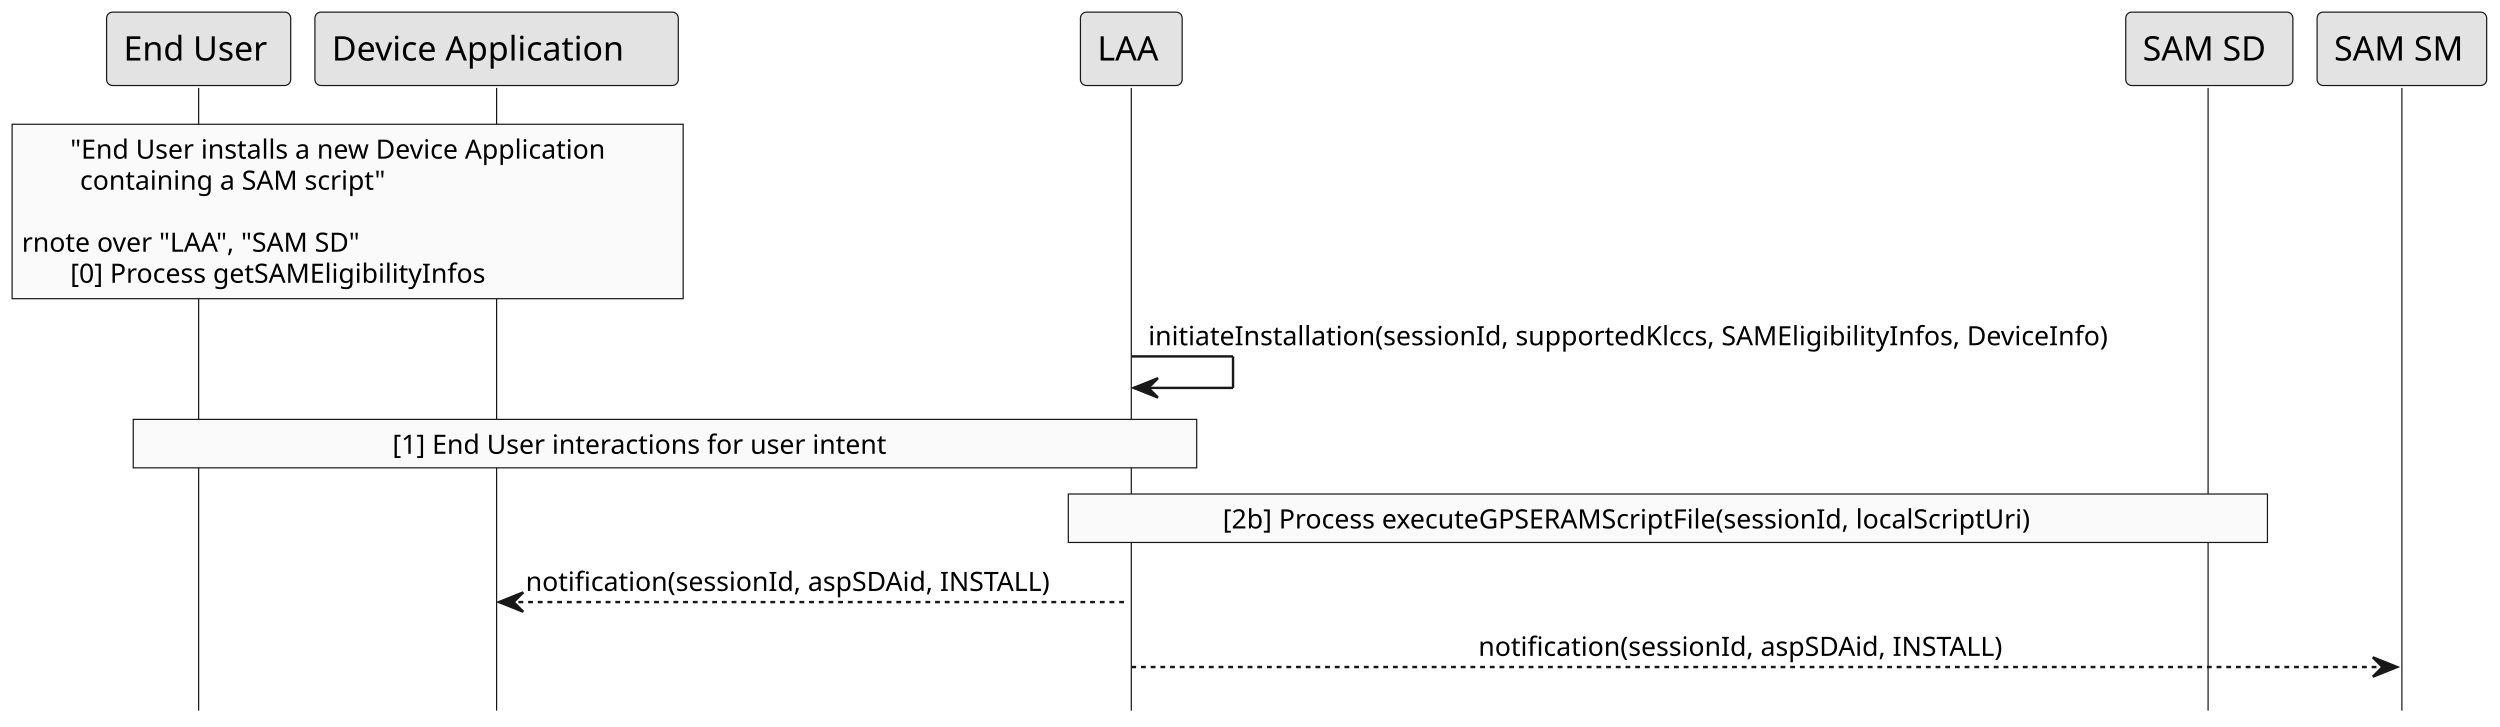
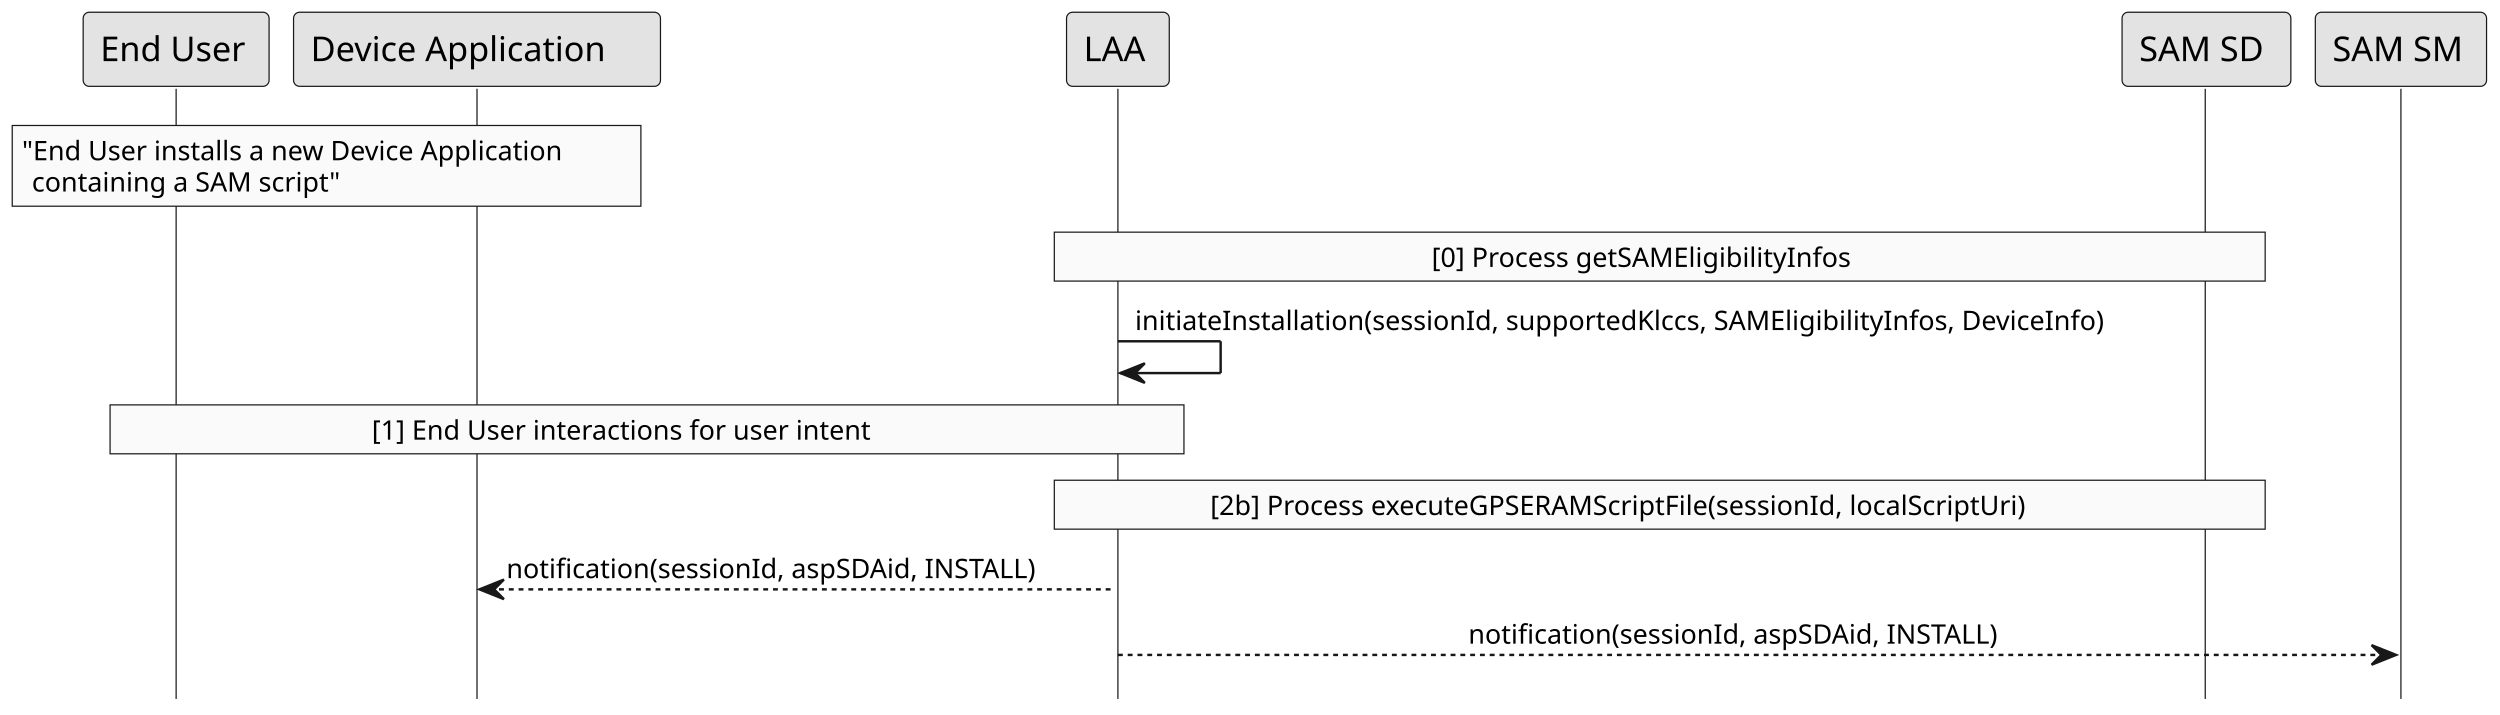
- <svg xmlns="http://www.w3.org/2000/svg" contentStyleType="text/css" height="300px" preserveAspectRatio="none" style="width:1032px;height:300px;background:#FFFFFF;" version="1.1" viewBox="0 0 1032 300" width="1032px" zoomAndPan="magnify">
+ <svg xmlns="http://www.w3.org/2000/svg" contentStyleType="text/css" height="292px" preserveAspectRatio="none" style="width:1022px;height:292px;background:#FFFFFF;" version="1.1" viewBox="0 0 1022 292" width="1022px" zoomAndPan="magnify">
  <defs />
  <g>
-     <line style="stroke:#181818;stroke-width:0.5;" x1="82" x2="82" y1="36.297" y2="293.344" />
-     <line style="stroke:#181818;stroke-width:0.5;" x1="205" x2="205" y1="36.297" y2="293.344" />
-     <line style="stroke:#181818;stroke-width:0.5;" x1="467" x2="467" y1="36.297" y2="293.344" />
-     <line style="stroke:#181818;stroke-width:0.5;" x1="911.5" x2="911.5" y1="36.297" y2="293.344" />
-     <line style="stroke:#181818;stroke-width:0.5;" x1="991.5" x2="991.5" y1="36.297" y2="293.344" />
-     <rect fill="#E3E3E3" height="30.297" rx="2.5" ry="2.5" style="stroke:#181818;stroke-width:0.5;" width="76" x="44" y="5" />
-     <text fill="#000000" font-family="sans-serif" font-size="14" lengthAdjust="spacing" textLength="62" x="51" y="24.995">End User</text>
-     <rect fill="#E3E3E3" height="30.297" rx="2.5" ry="2.5" style="stroke:#181818;stroke-width:0.5;" width="150" x="130" y="5" />
-     <text fill="#000000" font-family="sans-serif" font-size="14" lengthAdjust="spacing" textLength="136" x="137" y="24.995">Device Application</text>
-     <rect fill="#E3E3E3" height="30.297" rx="2.5" ry="2.5" style="stroke:#181818;stroke-width:0.5;" width="42" x="446" y="5" />
-     <text fill="#000000" font-family="sans-serif" font-size="14" lengthAdjust="spacing" textLength="28" x="453" y="24.995">LAA</text>
-     <rect fill="#E3E3E3" height="30.297" rx="2.5" ry="2.5" style="stroke:#181818;stroke-width:0.5;" width="69" x="877.5" y="5" />
-     <text fill="#000000" font-family="sans-serif" font-size="14" lengthAdjust="spacing" textLength="55" x="884.5" y="24.995">SAM SD</text>
-     <rect fill="#E3E3E3" height="30.297" rx="2.5" ry="2.5" style="stroke:#181818;stroke-width:0.5;" width="70" x="956.5" y="5" />
-     <text fill="#000000" font-family="sans-serif" font-size="14" lengthAdjust="spacing" textLength="56" x="963.5" y="24.995">SAM SM</text>
-     <rect fill="#FAFAFA" height="72" style="stroke:#181818;stroke-width:0.5;" width="277" x="5" y="51.297" />
-     <text fill="#000000" font-family="sans-serif" font-size="11" lengthAdjust="spacing" textLength="249" x="29" y="65.507">"End User installs a new Device Application</text>
-     <text fill="#000000" font-family="sans-serif" font-size="11" lengthAdjust="spacing" textLength="137" x="33" y="78.312">containing a SAM script"</text>
-     <text fill="#000000" font-family="sans-serif" font-size="11" lengthAdjust="spacing" textLength="4" x="9" y="91.117"> </text>
-     <text fill="#000000" font-family="sans-serif" font-size="11" lengthAdjust="spacing" textLength="159" x="9" y="103.921">rnote over "LAA", "SAM SD"</text>
-     <text fill="#000000" font-family="sans-serif" font-size="11" lengthAdjust="spacing" textLength="187" x="29" y="116.726">[0] Process getSAMEligibilityInfos</text>
-     <line style="stroke:#181818;stroke-width:1.0;" x1="467" x2="509" y1="147.125" y2="147.125" />
-     <line style="stroke:#181818;stroke-width:1.0;" x1="509" x2="509" y1="147.125" y2="160.125" />
-     <line style="stroke:#181818;stroke-width:1.0;" x1="468" x2="509" y1="160.125" y2="160.125" />
-     <polygon fill="#181818" points="478,156.125,468,160.125,478,164.125,474,160.125" style="stroke:#181818;stroke-width:1.0;" />
-     <text fill="#000000" font-family="sans-serif" font-size="11" lengthAdjust="spacing" textLength="431" x="474" y="142.531">initiateInstallation(sessionId, supportedKlccs, SAMEligibilityInfos, DeviceInfo)</text>
-     <rect fill="#FAFAFA" height="20" style="stroke:#181818;stroke-width:0.5;" width="439" x="55" y="173.125" />
-     <text fill="#000000" font-family="sans-serif" font-size="11" lengthAdjust="spacing" textLength="225" x="162" y="187.335">[1] End User interactions for user intent</text>
-     <rect fill="#FAFAFA" height="20" style="stroke:#181818;stroke-width:0.5;" width="495" x="441" y="203.93" />
-     <text fill="#000000" font-family="sans-serif" font-size="11" lengthAdjust="spacing" textLength="368" x="504.75" y="218.14">[2b] Process executeGPSERAMScriptFile(sessionId, localScriptUri)</text>
-     <polygon fill="#181818" points="216,244.539,206,248.539,216,252.539,212,248.539" style="stroke:#181818;stroke-width:1.0;" />
-     <line style="stroke:#181818;stroke-width:1.0;stroke-dasharray:2.0,2.0;" x1="210" x2="466" y1="248.539" y2="248.539" />
-     <text fill="#000000" font-family="sans-serif" font-size="11" lengthAdjust="spacing" textLength="238" x="217" y="243.945">notification(sessionId, aspSDAid, INSTALL)</text>
-     <polygon fill="#181818" points="979.5,271.344,989.5,275.344,979.5,279.344,983.5,275.344" style="stroke:#181818;stroke-width:1.0;" />
-     <line style="stroke:#181818;stroke-width:1.0;stroke-dasharray:2.0,2.0;" x1="467" x2="985.5" y1="275.344" y2="275.344" />
-     <text fill="#000000" font-family="sans-serif" font-size="11" lengthAdjust="spacing" textLength="238" x="610.25" y="270.75">notification(sessionId, aspSDAid, INSTALL)</text>
+     <line style="stroke:#181818;stroke-width:0.5;" x1="72" x2="72" y1="36.297" y2="285.734" />
+     <line style="stroke:#181818;stroke-width:0.5;" x1="195" x2="195" y1="36.297" y2="285.734" />
+     <line style="stroke:#181818;stroke-width:0.5;" x1="457" x2="457" y1="36.297" y2="285.734" />
+     <line style="stroke:#181818;stroke-width:0.5;" x1="901.5" x2="901.5" y1="36.297" y2="285.734" />
+     <line style="stroke:#181818;stroke-width:0.5;" x1="981.5" x2="981.5" y1="36.297" y2="285.734" />
+     <rect fill="#E3E3E3" height="30.297" rx="2.5" ry="2.5" style="stroke:#181818;stroke-width:0.5;" width="76" x="34" y="5" />
+     <text fill="#000000" font-family="sans-serif" font-size="14" lengthAdjust="spacing" textLength="62" x="41" y="24.995">End User</text>
+     <rect fill="#E3E3E3" height="30.297" rx="2.5" ry="2.5" style="stroke:#181818;stroke-width:0.5;" width="150" x="120" y="5" />
+     <text fill="#000000" font-family="sans-serif" font-size="14" lengthAdjust="spacing" textLength="136" x="127" y="24.995">Device Application</text>
+     <rect fill="#E3E3E3" height="30.297" rx="2.5" ry="2.5" style="stroke:#181818;stroke-width:0.5;" width="42" x="436" y="5" />
+     <text fill="#000000" font-family="sans-serif" font-size="14" lengthAdjust="spacing" textLength="28" x="443" y="24.995">LAA</text>
+     <rect fill="#E3E3E3" height="30.297" rx="2.5" ry="2.5" style="stroke:#181818;stroke-width:0.5;" width="69" x="867.5" y="5" />
+     <text fill="#000000" font-family="sans-serif" font-size="14" lengthAdjust="spacing" textLength="55" x="874.5" y="24.995">SAM SD</text>
+     <rect fill="#E3E3E3" height="30.297" rx="2.5" ry="2.5" style="stroke:#181818;stroke-width:0.5;" width="70" x="946.5" y="5" />
+     <text fill="#000000" font-family="sans-serif" font-size="14" lengthAdjust="spacing" textLength="56" x="953.5" y="24.995">SAM SM</text>
+     <rect fill="#FAFAFA" height="33" style="stroke:#181818;stroke-width:0.5;" width="257" x="5" y="51.297" />
+     <text fill="#000000" font-family="sans-serif" font-size="11" lengthAdjust="spacing" textLength="249" x="9" y="65.507">"End User installs a new Device Application</text>
+     <text fill="#000000" font-family="sans-serif" font-size="11" lengthAdjust="spacing" textLength="137" x="13" y="78.312">containing a SAM script"</text>
+     <rect fill="#FAFAFA" height="20" style="stroke:#181818;stroke-width:0.5;" width="495" x="431" y="94.906" />
+     <text fill="#000000" font-family="sans-serif" font-size="11" lengthAdjust="spacing" textLength="187" x="585.25" y="109.117">[0] Process getSAMEligibilityInfos</text>
+     <line style="stroke:#181818;stroke-width:1.0;" x1="457" x2="499" y1="139.516" y2="139.516" />
+     <line style="stroke:#181818;stroke-width:1.0;" x1="499" x2="499" y1="139.516" y2="152.516" />
+     <line style="stroke:#181818;stroke-width:1.0;" x1="458" x2="499" y1="152.516" y2="152.516" />
+     <polygon fill="#181818" points="468,148.516,458,152.516,468,156.516,464,152.516" style="stroke:#181818;stroke-width:1.0;" />
+     <text fill="#000000" font-family="sans-serif" font-size="11" lengthAdjust="spacing" textLength="431" x="464" y="134.921">initiateInstallation(sessionId, supportedKlccs, SAMEligibilityInfos, DeviceInfo)</text>
+     <rect fill="#FAFAFA" height="20" style="stroke:#181818;stroke-width:0.5;" width="439" x="45" y="165.516" />
+     <text fill="#000000" font-family="sans-serif" font-size="11" lengthAdjust="spacing" textLength="225" x="152" y="179.726">[1] End User interactions for user intent</text>
+     <rect fill="#FAFAFA" height="20" style="stroke:#181818;stroke-width:0.5;" width="495" x="431" y="196.32" />
+     <text fill="#000000" font-family="sans-serif" font-size="11" lengthAdjust="spacing" textLength="368" x="494.75" y="210.531">[2b] Process executeGPSERAMScriptFile(sessionId, localScriptUri)</text>
+     <polygon fill="#181818" points="206,236.93,196,240.93,206,244.93,202,240.93" style="stroke:#181818;stroke-width:1.0;" />
+     <line style="stroke:#181818;stroke-width:1.0;stroke-dasharray:2.0,2.0;" x1="200" x2="456" y1="240.93" y2="240.93" />
+     <text fill="#000000" font-family="sans-serif" font-size="11" lengthAdjust="spacing" textLength="238" x="207" y="236.335">notification(sessionId, aspSDAid, INSTALL)</text>
+     <polygon fill="#181818" points="969.5,263.734,979.5,267.734,969.5,271.734,973.5,267.734" style="stroke:#181818;stroke-width:1.0;" />
+     <line style="stroke:#181818;stroke-width:1.0;stroke-dasharray:2.0,2.0;" x1="457" x2="975.5" y1="267.734" y2="267.734" />
+     <text fill="#000000" font-family="sans-serif" font-size="11" lengthAdjust="spacing" textLength="238" x="600.25" y="263.14">notification(sessionId, aspSDAid, INSTALL)</text>
  </g>
</svg>
